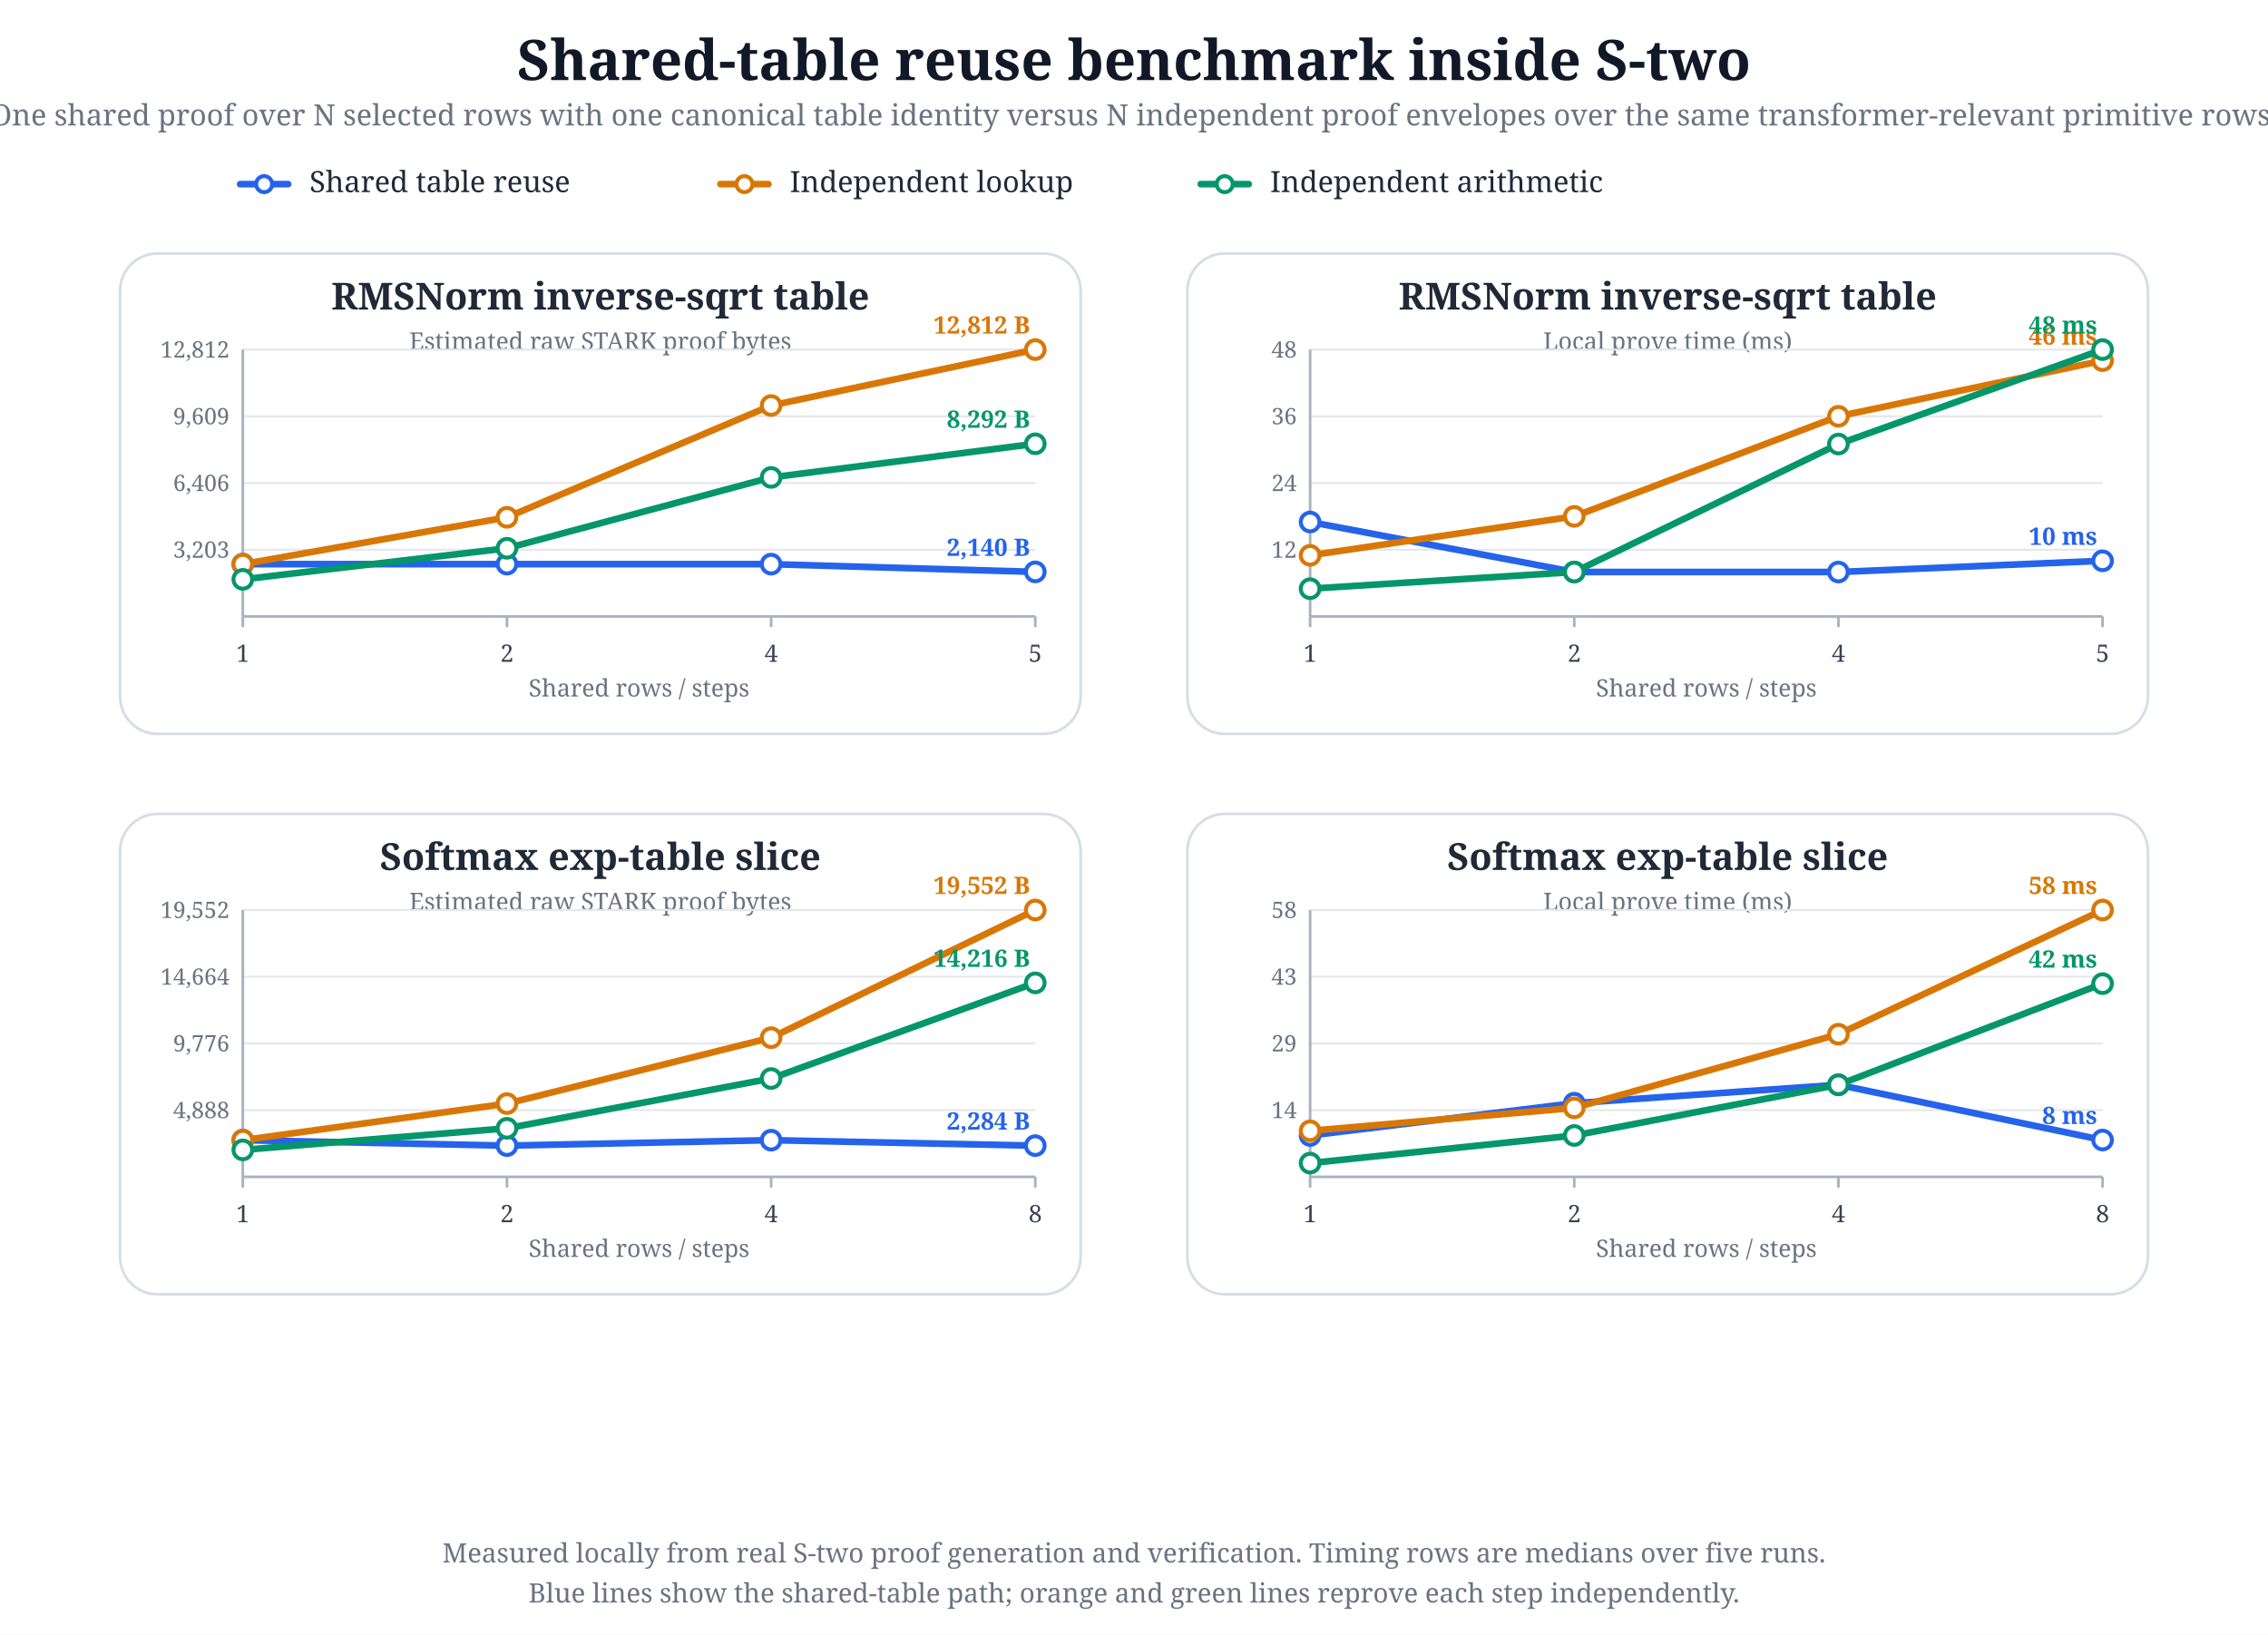
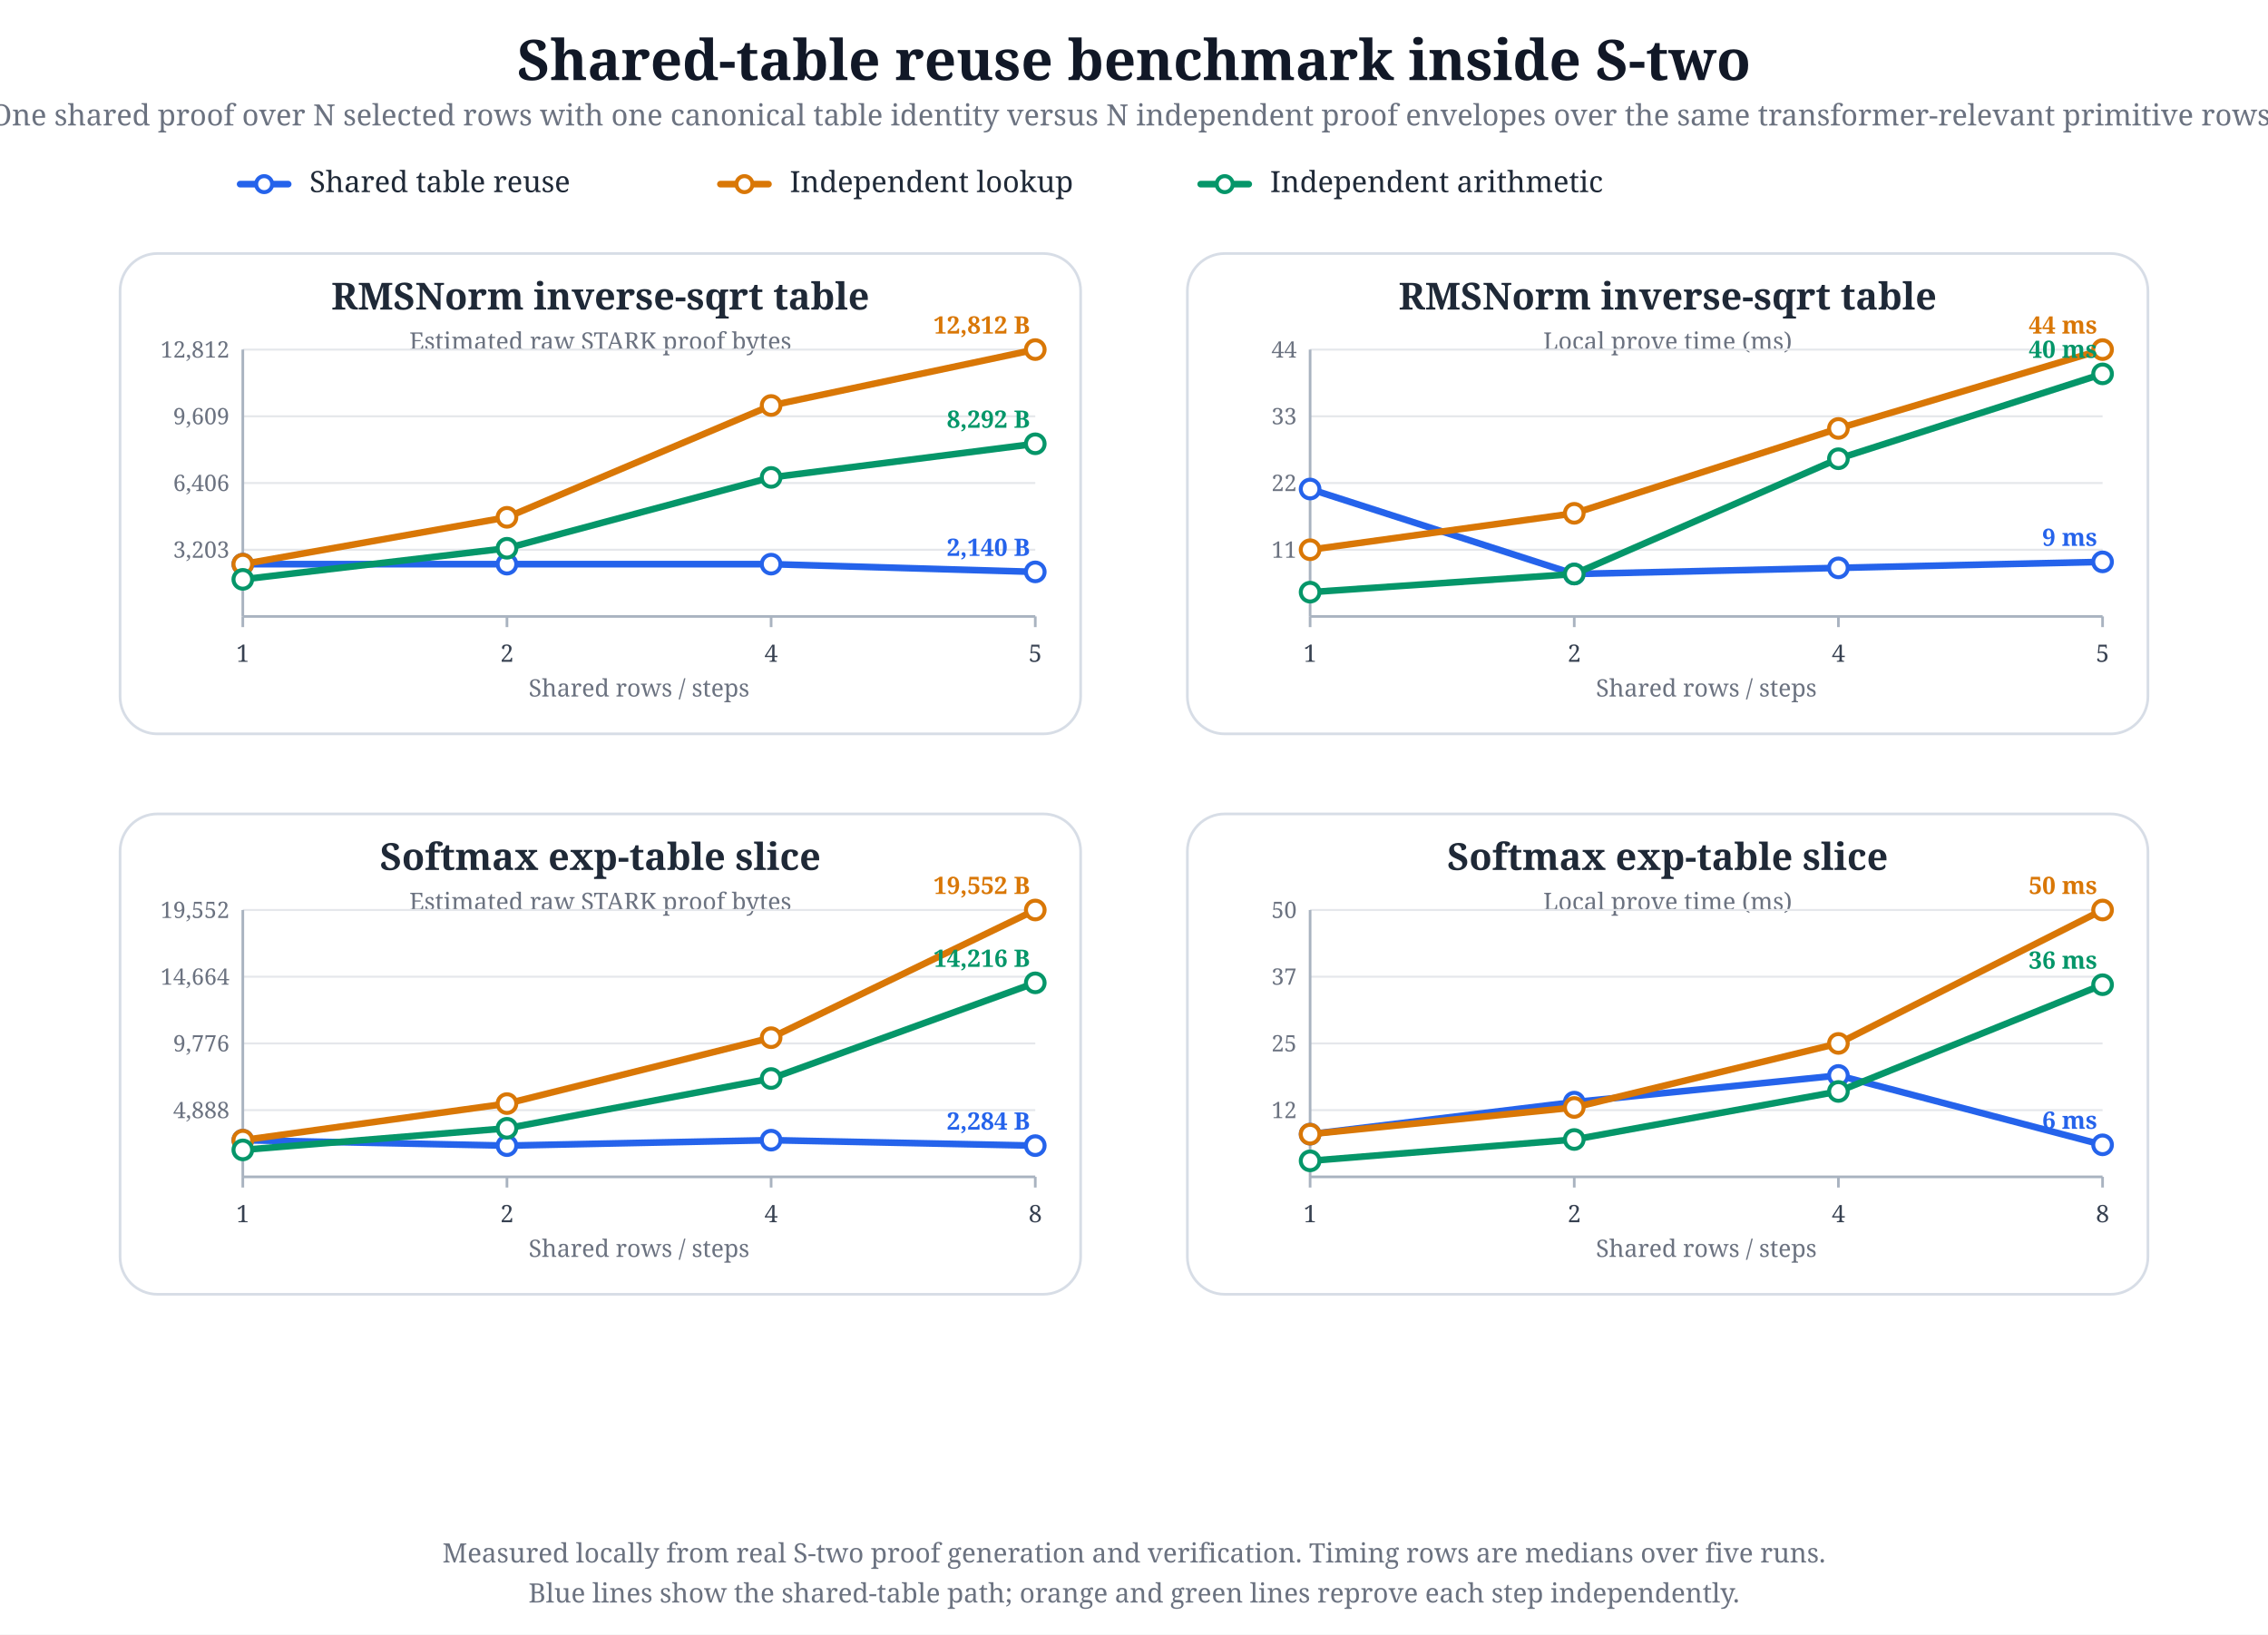
<svg xmlns="http://www.w3.org/2000/svg" width="1700" height="1225" viewBox="0 0 1700 1225">
  <rect width="100%" height="100%" fill="white" />
  <text x="850.0" y="60" text-anchor="middle" font-family="STIX Two Text, Georgia, serif" font-size="42" font-weight="700" fill="#111827">
    Shared-table reuse benchmark inside S-two
  </text>
  <text x="850.0" y="94" text-anchor="middle" font-family="STIX Two Text, Georgia, serif" font-size="22" fill="#6B7280">
    One shared proof over N selected rows with one canonical table identity versus N independent proof envelopes over the same transformer-relevant primitive rows.
  </text>
  <line x1="180" y1="138" x2="216" y2="138" stroke="#2563EB" stroke-width="5" stroke-linecap="round" />
  <circle cx="198" cy="138" r="6" fill="white" stroke="#2563EB" stroke-width="3" />
  <text x="232.0" y="144.0" text-anchor="start" font-family="STIX Two Text, Georgia, serif" font-size="22" font-weight="400" fill="#1F2937">Shared table reuse</text>
  <line x1="540" y1="138" x2="576" y2="138" stroke="#D97706" stroke-width="5" stroke-linecap="round" />
  <circle cx="558" cy="138" r="6" fill="white" stroke="#D97706" stroke-width="3" />
  <text x="592.0" y="144.0" text-anchor="start" font-family="STIX Two Text, Georgia, serif" font-size="22" font-weight="400" fill="#1F2937">Independent lookup</text>
  <line x1="900" y1="138" x2="936" y2="138" stroke="#059669" stroke-width="5" stroke-linecap="round" />
  <circle cx="918" cy="138" r="6" fill="white" stroke="#059669" stroke-width="3" />
  <text x="952.0" y="144.0" text-anchor="start" font-family="STIX Two Text, Georgia, serif" font-size="22" font-weight="400" fill="#1F2937">Independent arithmetic</text>
  <rect x="90" y="190" width="720" height="360" rx="28" fill="white" stroke="#D7DDE6" stroke-width="2" />
  <text x="450.0" y="232.0" text-anchor="middle" font-family="STIX Two Text, Georgia, serif" font-size="28" font-weight="600" fill="#1F2937">RMSNorm inverse-sqrt table</text>
  <text x="450.0" y="262.0" text-anchor="middle" font-family="STIX Two Text, Georgia, serif" font-size="18" font-weight="400" fill="#6B7280">Estimated raw STARK proof bytes</text>
  <line x1="182" y1="412.0" x2="776" y2="412.0" stroke="#E5E7EB" stroke-width="1.5" />
  <text x="172.0" y="418.0" text-anchor="end" font-family="STIX Two Text, Georgia, serif" font-size="17" font-weight="400" fill="#6B7280">3,203</text>
  <line x1="182" y1="362.0" x2="776" y2="362.0" stroke="#E5E7EB" stroke-width="1.5" />
  <text x="172.0" y="368.0" text-anchor="end" font-family="STIX Two Text, Georgia, serif" font-size="17" font-weight="400" fill="#6B7280">6,406</text>
  <line x1="182" y1="312.0" x2="776" y2="312.0" stroke="#E5E7EB" stroke-width="1.5" />
  <text x="172.0" y="318.0" text-anchor="end" font-family="STIX Two Text, Georgia, serif" font-size="17" font-weight="400" fill="#6B7280">9,609</text>
  <line x1="182" y1="262.0" x2="776" y2="262.0" stroke="#E5E7EB" stroke-width="1.5" />
  <text x="172.0" y="268.0" text-anchor="end" font-family="STIX Two Text, Georgia, serif" font-size="17" font-weight="400" fill="#6B7280">12,812</text>
  <line x1="182" y1="462" x2="776" y2="462" stroke="#A9B3C0" stroke-width="2" />
  <line x1="182" y1="262" x2="182" y2="462" stroke="#A9B3C0" stroke-width="2" />
  <line x1="182.0" y1="462" x2="182.0" y2="470" stroke="#A9B3C0" stroke-width="2" />
  <text x="182.0" y="496.0" text-anchor="middle" font-family="STIX Two Text, Georgia, serif" font-size="18" font-weight="400" fill="#374151">1</text>
  <line x1="380.0" y1="462" x2="380.0" y2="470" stroke="#A9B3C0" stroke-width="2" />
  <text x="380.0" y="496.0" text-anchor="middle" font-family="STIX Two Text, Georgia, serif" font-size="18" font-weight="400" fill="#374151">2</text>
  <line x1="578.0" y1="462" x2="578.0" y2="470" stroke="#A9B3C0" stroke-width="2" />
  <text x="578.0" y="496.0" text-anchor="middle" font-family="STIX Two Text, Georgia, serif" font-size="18" font-weight="400" fill="#374151">4</text>
  <line x1="776.0" y1="462" x2="776.0" y2="470" stroke="#A9B3C0" stroke-width="2" />
  <text x="776.0" y="496.0" text-anchor="middle" font-family="STIX Two Text, Georgia, serif" font-size="18" font-weight="400" fill="#374151">5</text>
  <text x="479.0" y="522.0" text-anchor="middle" font-family="STIX Two Text, Georgia, serif" font-size="18" font-weight="400" fill="#6B7280">Shared rows / steps</text>
  <path d="M 182.0 422.8 L 380.0 422.8 L 578.0 422.8 L 776.0 428.6" fill="none" stroke="#2563EB" stroke-width="5" stroke-linecap="round" stroke-linejoin="round" />
  <circle cx="182.0" cy="422.8" r="7" fill="white" stroke="#2563EB" stroke-width="3" />
  <circle cx="380.0" cy="422.8" r="7" fill="white" stroke="#2563EB" stroke-width="3" />
  <circle cx="578.0" cy="422.8" r="7" fill="white" stroke="#2563EB" stroke-width="3" />
  <circle cx="776.0" cy="428.6" r="7" fill="white" stroke="#2563EB" stroke-width="3" />
  <text x="772.0" y="416.6" text-anchor="end" font-family="STIX Two Text, Georgia, serif" font-size="18" font-weight="600" fill="#2563EB">2,140 B</text>
  <path d="M 182.0 422.8 L 380.0 387.7 L 578.0 303.9 L 776.0 262.0" fill="none" stroke="#D97706" stroke-width="5" stroke-linecap="round" stroke-linejoin="round" />
  <circle cx="182.0" cy="422.8" r="7" fill="white" stroke="#D97706" stroke-width="3" />
  <circle cx="380.0" cy="387.7" r="7" fill="white" stroke="#D97706" stroke-width="3" />
  <circle cx="578.0" cy="303.9" r="7" fill="white" stroke="#D97706" stroke-width="3" />
  <circle cx="776.0" cy="262.0" r="7" fill="white" stroke="#D97706" stroke-width="3" />
  <text x="772.0" y="250.0" text-anchor="end" font-family="STIX Two Text, Georgia, serif" font-size="18" font-weight="600" fill="#D97706">12,812 B</text>
  <path d="M 182.0 434.2 L 380.0 410.9 L 578.0 357.8 L 776.0 332.6" fill="none" stroke="#059669" stroke-width="5" stroke-linecap="round" stroke-linejoin="round" />
  <circle cx="182.0" cy="434.2" r="7" fill="white" stroke="#059669" stroke-width="3" />
  <circle cx="380.0" cy="410.9" r="7" fill="white" stroke="#059669" stroke-width="3" />
  <circle cx="578.0" cy="357.8" r="7" fill="white" stroke="#059669" stroke-width="3" />
  <circle cx="776.0" cy="332.6" r="7" fill="white" stroke="#059669" stroke-width="3" />
  <text x="772.0" y="320.6" text-anchor="end" font-family="STIX Two Text, Georgia, serif" font-size="18" font-weight="600" fill="#059669">8,292 B</text>
  <rect x="890" y="190" width="720" height="360" rx="28" fill="white" stroke="#D7DDE6" stroke-width="2" />
  <text x="1250.0" y="232.0" text-anchor="middle" font-family="STIX Two Text, Georgia, serif" font-size="28" font-weight="600" fill="#1F2937">RMSNorm inverse-sqrt table</text>
  <text x="1250.0" y="262.0" text-anchor="middle" font-family="STIX Two Text, Georgia, serif" font-size="18" font-weight="400" fill="#6B7280">Local prove time (ms)</text>
  <line x1="982" y1="412.0" x2="1576" y2="412.0" stroke="#E5E7EB" stroke-width="1.5" />
-   <text x="972.0" y="418.0" text-anchor="end" font-family="STIX Two Text, Georgia, serif" font-size="17" font-weight="400" fill="#6B7280">12</text>
+   <text x="972.0" y="418.0" text-anchor="end" font-family="STIX Two Text, Georgia, serif" font-size="17" font-weight="400" fill="#6B7280">11</text>
  <line x1="982" y1="362.0" x2="1576" y2="362.0" stroke="#E5E7EB" stroke-width="1.5" />
-   <text x="972.0" y="368.0" text-anchor="end" font-family="STIX Two Text, Georgia, serif" font-size="17" font-weight="400" fill="#6B7280">24</text>
+   <text x="972.0" y="368.0" text-anchor="end" font-family="STIX Two Text, Georgia, serif" font-size="17" font-weight="400" fill="#6B7280">22</text>
  <line x1="982" y1="312.0" x2="1576" y2="312.0" stroke="#E5E7EB" stroke-width="1.5" />
-   <text x="972.0" y="318.0" text-anchor="end" font-family="STIX Two Text, Georgia, serif" font-size="17" font-weight="400" fill="#6B7280">36</text>
+   <text x="972.0" y="318.0" text-anchor="end" font-family="STIX Two Text, Georgia, serif" font-size="17" font-weight="400" fill="#6B7280">33</text>
  <line x1="982" y1="262.0" x2="1576" y2="262.0" stroke="#E5E7EB" stroke-width="1.5" />
-   <text x="972.0" y="268.0" text-anchor="end" font-family="STIX Two Text, Georgia, serif" font-size="17" font-weight="400" fill="#6B7280">48</text>
+   <text x="972.0" y="268.0" text-anchor="end" font-family="STIX Two Text, Georgia, serif" font-size="17" font-weight="400" fill="#6B7280">44</text>
  <line x1="982" y1="462" x2="1576" y2="462" stroke="#A9B3C0" stroke-width="2" />
  <line x1="982" y1="262" x2="982" y2="462" stroke="#A9B3C0" stroke-width="2" />
  <line x1="982.0" y1="462" x2="982.0" y2="470" stroke="#A9B3C0" stroke-width="2" />
  <text x="982.0" y="496.0" text-anchor="middle" font-family="STIX Two Text, Georgia, serif" font-size="18" font-weight="400" fill="#374151">1</text>
  <line x1="1180.0" y1="462" x2="1180.0" y2="470" stroke="#A9B3C0" stroke-width="2" />
  <text x="1180.0" y="496.0" text-anchor="middle" font-family="STIX Two Text, Georgia, serif" font-size="18" font-weight="400" fill="#374151">2</text>
  <line x1="1378.0" y1="462" x2="1378.0" y2="470" stroke="#A9B3C0" stroke-width="2" />
  <text x="1378.0" y="496.0" text-anchor="middle" font-family="STIX Two Text, Georgia, serif" font-size="18" font-weight="400" fill="#374151">4</text>
  <line x1="1576.0" y1="462" x2="1576.0" y2="470" stroke="#A9B3C0" stroke-width="2" />
  <text x="1576.0" y="496.0" text-anchor="middle" font-family="STIX Two Text, Georgia, serif" font-size="18" font-weight="400" fill="#374151">5</text>
  <text x="1279.0" y="522.0" text-anchor="middle" font-family="STIX Two Text, Georgia, serif" font-size="18" font-weight="400" fill="#6B7280">Shared rows / steps</text>
-   <path d="M 982.0 391.2 L 1180.0 428.7 L 1378.0 428.7 L 1576.0 420.3" fill="none" stroke="#2563EB" stroke-width="5" stroke-linecap="round" stroke-linejoin="round" />
-   <circle cx="982.0" cy="391.2" r="7" fill="white" stroke="#2563EB" stroke-width="3" />
-   <circle cx="1180.0" cy="428.7" r="7" fill="white" stroke="#2563EB" stroke-width="3" />
-   <circle cx="1378.0" cy="428.7" r="7" fill="white" stroke="#2563EB" stroke-width="3" />
-   <circle cx="1576.0" cy="420.3" r="7" fill="white" stroke="#2563EB" stroke-width="3" />
-   <text x="1572.0" y="408.3" text-anchor="end" font-family="STIX Two Text, Georgia, serif" font-size="18" font-weight="600" fill="#2563EB">10 ms</text>
-   <path d="M 982.0 416.2 L 1180.0 387.0 L 1378.0 312.0 L 1576.0 270.3" fill="none" stroke="#D97706" stroke-width="5" stroke-linecap="round" stroke-linejoin="round" />
-   <circle cx="982.0" cy="416.2" r="7" fill="white" stroke="#D97706" stroke-width="3" />
-   <circle cx="1180.0" cy="387.0" r="7" fill="white" stroke="#D97706" stroke-width="3" />
-   <circle cx="1378.0" cy="312.0" r="7" fill="white" stroke="#D97706" stroke-width="3" />
-   <circle cx="1576.0" cy="270.3" r="7" fill="white" stroke="#D97706" stroke-width="3" />
-   <text x="1572.0" y="258.3" text-anchor="end" font-family="STIX Two Text, Georgia, serif" font-size="18" font-weight="600" fill="#D97706">46 ms</text>
-   <path d="M 982.0 441.2 L 1180.0 428.7 L 1378.0 332.8 L 1576.0 262.0" fill="none" stroke="#059669" stroke-width="5" stroke-linecap="round" stroke-linejoin="round" />
-   <circle cx="982.0" cy="441.2" r="7" fill="white" stroke="#059669" stroke-width="3" />
-   <circle cx="1180.0" cy="428.7" r="7" fill="white" stroke="#059669" stroke-width="3" />
-   <circle cx="1378.0" cy="332.8" r="7" fill="white" stroke="#059669" stroke-width="3" />
-   <circle cx="1576.0" cy="262.0" r="7" fill="white" stroke="#059669" stroke-width="3" />
-   <text x="1572.0" y="250.0" text-anchor="end" font-family="STIX Two Text, Georgia, serif" font-size="18" font-weight="600" fill="#059669">48 ms</text>
+   <path d="M 982.0 366.5 L 1180.0 430.2 L 1378.0 425.6 L 1576.0 421.1" fill="none" stroke="#2563EB" stroke-width="5" stroke-linecap="round" stroke-linejoin="round" />
+   <circle cx="982.0" cy="366.5" r="7" fill="white" stroke="#2563EB" stroke-width="3" />
+   <circle cx="1180.0" cy="430.2" r="7" fill="white" stroke="#2563EB" stroke-width="3" />
+   <circle cx="1378.0" cy="425.6" r="7" fill="white" stroke="#2563EB" stroke-width="3" />
+   <circle cx="1576.0" cy="421.1" r="7" fill="white" stroke="#2563EB" stroke-width="3" />
+   <text x="1572.0" y="409.1" text-anchor="end" font-family="STIX Two Text, Georgia, serif" font-size="18" font-weight="600" fill="#2563EB">9 ms</text>
+   <path d="M 982.0 412.0 L 1180.0 384.7 L 1378.0 321.1 L 1576.0 262.0" fill="none" stroke="#D97706" stroke-width="5" stroke-linecap="round" stroke-linejoin="round" />
+   <circle cx="982.0" cy="412.0" r="7" fill="white" stroke="#D97706" stroke-width="3" />
+   <circle cx="1180.0" cy="384.7" r="7" fill="white" stroke="#D97706" stroke-width="3" />
+   <circle cx="1378.0" cy="321.1" r="7" fill="white" stroke="#D97706" stroke-width="3" />
+   <circle cx="1576.0" cy="262.0" r="7" fill="white" stroke="#D97706" stroke-width="3" />
+   <text x="1572.0" y="250.0" text-anchor="end" font-family="STIX Two Text, Georgia, serif" font-size="18" font-weight="600" fill="#D97706">44 ms</text>
+   <path d="M 982.0 443.8 L 1180.0 430.2 L 1378.0 343.8 L 1576.0 280.2" fill="none" stroke="#059669" stroke-width="5" stroke-linecap="round" stroke-linejoin="round" />
+   <circle cx="982.0" cy="443.8" r="7" fill="white" stroke="#059669" stroke-width="3" />
+   <circle cx="1180.0" cy="430.2" r="7" fill="white" stroke="#059669" stroke-width="3" />
+   <circle cx="1378.0" cy="343.8" r="7" fill="white" stroke="#059669" stroke-width="3" />
+   <circle cx="1576.0" cy="280.2" r="7" fill="white" stroke="#059669" stroke-width="3" />
+   <text x="1572.0" y="268.2" text-anchor="end" font-family="STIX Two Text, Georgia, serif" font-size="18" font-weight="600" fill="#059669">40 ms</text>
  <rect x="90" y="610" width="720" height="360" rx="28" fill="white" stroke="#D7DDE6" stroke-width="2" />
  <text x="450.0" y="652.0" text-anchor="middle" font-family="STIX Two Text, Georgia, serif" font-size="28" font-weight="600" fill="#1F2937">Softmax exp-table slice</text>
  <text x="450.0" y="682.0" text-anchor="middle" font-family="STIX Two Text, Georgia, serif" font-size="18" font-weight="400" fill="#6B7280">Estimated raw STARK proof bytes</text>
  <line x1="182" y1="832.0" x2="776" y2="832.0" stroke="#E5E7EB" stroke-width="1.5" />
  <text x="172.0" y="838.0" text-anchor="end" font-family="STIX Two Text, Georgia, serif" font-size="17" font-weight="400" fill="#6B7280">4,888</text>
  <line x1="182" y1="782.0" x2="776" y2="782.0" stroke="#E5E7EB" stroke-width="1.5" />
  <text x="172.0" y="788.0" text-anchor="end" font-family="STIX Two Text, Georgia, serif" font-size="17" font-weight="400" fill="#6B7280">9,776</text>
  <line x1="182" y1="732.0" x2="776" y2="732.0" stroke="#E5E7EB" stroke-width="1.5" />
  <text x="172.0" y="738.0" text-anchor="end" font-family="STIX Two Text, Georgia, serif" font-size="17" font-weight="400" fill="#6B7280">14,664</text>
  <line x1="182" y1="682.0" x2="776" y2="682.0" stroke="#E5E7EB" stroke-width="1.5" />
  <text x="172.0" y="688.0" text-anchor="end" font-family="STIX Two Text, Georgia, serif" font-size="17" font-weight="400" fill="#6B7280">19,552</text>
  <line x1="182" y1="882" x2="776" y2="882" stroke="#A9B3C0" stroke-width="2" />
  <line x1="182" y1="682" x2="182" y2="882" stroke="#A9B3C0" stroke-width="2" />
  <line x1="182.0" y1="882" x2="182.0" y2="890" stroke="#A9B3C0" stroke-width="2" />
  <text x="182.0" y="916.0" text-anchor="middle" font-family="STIX Two Text, Georgia, serif" font-size="18" font-weight="400" fill="#374151">1</text>
  <line x1="380.0" y1="882" x2="380.0" y2="890" stroke="#A9B3C0" stroke-width="2" />
  <text x="380.0" y="916.0" text-anchor="middle" font-family="STIX Two Text, Georgia, serif" font-size="18" font-weight="400" fill="#374151">2</text>
  <line x1="578.0" y1="882" x2="578.0" y2="890" stroke="#A9B3C0" stroke-width="2" />
  <text x="578.0" y="916.0" text-anchor="middle" font-family="STIX Two Text, Georgia, serif" font-size="18" font-weight="400" fill="#374151">4</text>
  <line x1="776.0" y1="882" x2="776.0" y2="890" stroke="#A9B3C0" stroke-width="2" />
  <text x="776.0" y="916.0" text-anchor="middle" font-family="STIX Two Text, Georgia, serif" font-size="18" font-weight="400" fill="#374151">8</text>
  <text x="479.0" y="942.0" text-anchor="middle" font-family="STIX Two Text, Georgia, serif" font-size="18" font-weight="400" fill="#6B7280">Shared rows / steps</text>
  <path d="M 182.0 854.5 L 380.0 858.6 L 578.0 854.5 L 776.0 858.6" fill="none" stroke="#2563EB" stroke-width="5" stroke-linecap="round" stroke-linejoin="round" />
  <circle cx="182.0" cy="854.5" r="7" fill="white" stroke="#2563EB" stroke-width="3" />
  <circle cx="380.0" cy="858.6" r="7" fill="white" stroke="#2563EB" stroke-width="3" />
  <circle cx="578.0" cy="854.5" r="7" fill="white" stroke="#2563EB" stroke-width="3" />
  <circle cx="776.0" cy="858.6" r="7" fill="white" stroke="#2563EB" stroke-width="3" />
  <text x="772.0" y="846.6" text-anchor="end" font-family="STIX Two Text, Georgia, serif" font-size="18" font-weight="600" fill="#2563EB">2,284 B</text>
  <path d="M 182.0 854.5 L 380.0 827.1 L 578.0 777.7 L 776.0 682.0" fill="none" stroke="#D97706" stroke-width="5" stroke-linecap="round" stroke-linejoin="round" />
  <circle cx="182.0" cy="854.5" r="7" fill="white" stroke="#D97706" stroke-width="3" />
  <circle cx="380.0" cy="827.1" r="7" fill="white" stroke="#D97706" stroke-width="3" />
  <circle cx="578.0" cy="777.7" r="7" fill="white" stroke="#D97706" stroke-width="3" />
  <circle cx="776.0" cy="682.0" r="7" fill="white" stroke="#D97706" stroke-width="3" />
  <text x="772.0" y="670.0" text-anchor="end" font-family="STIX Two Text, Georgia, serif" font-size="18" font-weight="600" fill="#D97706">19,552 B</text>
  <path d="M 182.0 861.8 L 380.0 845.6 L 578.0 808.3 L 776.0 736.6" fill="none" stroke="#059669" stroke-width="5" stroke-linecap="round" stroke-linejoin="round" />
  <circle cx="182.0" cy="861.8" r="7" fill="white" stroke="#059669" stroke-width="3" />
  <circle cx="380.0" cy="845.6" r="7" fill="white" stroke="#059669" stroke-width="3" />
  <circle cx="578.0" cy="808.3" r="7" fill="white" stroke="#059669" stroke-width="3" />
  <circle cx="776.0" cy="736.6" r="7" fill="white" stroke="#059669" stroke-width="3" />
  <text x="772.0" y="724.6" text-anchor="end" font-family="STIX Two Text, Georgia, serif" font-size="18" font-weight="600" fill="#059669">14,216 B</text>
  <rect x="890" y="610" width="720" height="360" rx="28" fill="white" stroke="#D7DDE6" stroke-width="2" />
  <text x="1250.0" y="652.0" text-anchor="middle" font-family="STIX Two Text, Georgia, serif" font-size="28" font-weight="600" fill="#1F2937">Softmax exp-table slice</text>
  <text x="1250.0" y="682.0" text-anchor="middle" font-family="STIX Two Text, Georgia, serif" font-size="18" font-weight="400" fill="#6B7280">Local prove time (ms)</text>
  <line x1="982" y1="832.0" x2="1576" y2="832.0" stroke="#E5E7EB" stroke-width="1.5" />
-   <text x="972.0" y="838.0" text-anchor="end" font-family="STIX Two Text, Georgia, serif" font-size="17" font-weight="400" fill="#6B7280">14</text>
+   <text x="972.0" y="838.0" text-anchor="end" font-family="STIX Two Text, Georgia, serif" font-size="17" font-weight="400" fill="#6B7280">12</text>
  <line x1="982" y1="782.0" x2="1576" y2="782.0" stroke="#E5E7EB" stroke-width="1.5" />
-   <text x="972.0" y="788.0" text-anchor="end" font-family="STIX Two Text, Georgia, serif" font-size="17" font-weight="400" fill="#6B7280">29</text>
+   <text x="972.0" y="788.0" text-anchor="end" font-family="STIX Two Text, Georgia, serif" font-size="17" font-weight="400" fill="#6B7280">25</text>
  <line x1="982" y1="732.0" x2="1576" y2="732.0" stroke="#E5E7EB" stroke-width="1.5" />
-   <text x="972.0" y="738.0" text-anchor="end" font-family="STIX Two Text, Georgia, serif" font-size="17" font-weight="400" fill="#6B7280">43</text>
+   <text x="972.0" y="738.0" text-anchor="end" font-family="STIX Two Text, Georgia, serif" font-size="17" font-weight="400" fill="#6B7280">37</text>
  <line x1="982" y1="682.0" x2="1576" y2="682.0" stroke="#E5E7EB" stroke-width="1.5" />
-   <text x="972.0" y="688.0" text-anchor="end" font-family="STIX Two Text, Georgia, serif" font-size="17" font-weight="400" fill="#6B7280">58</text>
+   <text x="972.0" y="688.0" text-anchor="end" font-family="STIX Two Text, Georgia, serif" font-size="17" font-weight="400" fill="#6B7280">50</text>
  <line x1="982" y1="882" x2="1576" y2="882" stroke="#A9B3C0" stroke-width="2" />
  <line x1="982" y1="682" x2="982" y2="882" stroke="#A9B3C0" stroke-width="2" />
  <line x1="982.0" y1="882" x2="982.0" y2="890" stroke="#A9B3C0" stroke-width="2" />
  <text x="982.0" y="916.0" text-anchor="middle" font-family="STIX Two Text, Georgia, serif" font-size="18" font-weight="400" fill="#374151">1</text>
  <line x1="1180.0" y1="882" x2="1180.0" y2="890" stroke="#A9B3C0" stroke-width="2" />
  <text x="1180.0" y="916.0" text-anchor="middle" font-family="STIX Two Text, Georgia, serif" font-size="18" font-weight="400" fill="#374151">2</text>
  <line x1="1378.0" y1="882" x2="1378.0" y2="890" stroke="#A9B3C0" stroke-width="2" />
  <text x="1378.0" y="916.0" text-anchor="middle" font-family="STIX Two Text, Georgia, serif" font-size="18" font-weight="400" fill="#374151">4</text>
  <line x1="1576.0" y1="882" x2="1576.0" y2="890" stroke="#A9B3C0" stroke-width="2" />
  <text x="1576.0" y="916.0" text-anchor="middle" font-family="STIX Two Text, Georgia, serif" font-size="18" font-weight="400" fill="#374151">8</text>
  <text x="1279.0" y="942.0" text-anchor="middle" font-family="STIX Two Text, Georgia, serif" font-size="18" font-weight="400" fill="#6B7280">Shared rows / steps</text>
-   <path d="M 982.0 851.0 L 1180.0 826.8 L 1378.0 813.0 L 1576.0 854.4" fill="none" stroke="#2563EB" stroke-width="5" stroke-linecap="round" stroke-linejoin="round" />
-   <circle cx="982.0" cy="851.0" r="7" fill="white" stroke="#2563EB" stroke-width="3" />
-   <circle cx="1180.0" cy="826.8" r="7" fill="white" stroke="#2563EB" stroke-width="3" />
-   <circle cx="1378.0" cy="813.0" r="7" fill="white" stroke="#2563EB" stroke-width="3" />
-   <circle cx="1576.0" cy="854.4" r="7" fill="white" stroke="#2563EB" stroke-width="3" />
-   <text x="1572.0" y="842.4" text-anchor="end" font-family="STIX Two Text, Georgia, serif" font-size="18" font-weight="600" fill="#2563EB">8 ms</text>
-   <path d="M 982.0 847.5 L 1180.0 830.3 L 1378.0 775.1 L 1576.0 682.0" fill="none" stroke="#D97706" stroke-width="5" stroke-linecap="round" stroke-linejoin="round" />
-   <circle cx="982.0" cy="847.5" r="7" fill="white" stroke="#D97706" stroke-width="3" />
-   <circle cx="1180.0" cy="830.3" r="7" fill="white" stroke="#D97706" stroke-width="3" />
-   <circle cx="1378.0" cy="775.1" r="7" fill="white" stroke="#D97706" stroke-width="3" />
+   <path d="M 982.0 850.0 L 1180.0 826.0 L 1378.0 806.0 L 1576.0 858.0" fill="none" stroke="#2563EB" stroke-width="5" stroke-linecap="round" stroke-linejoin="round" />
+   <circle cx="982.0" cy="850.0" r="7" fill="white" stroke="#2563EB" stroke-width="3" />
+   <circle cx="1180.0" cy="826.0" r="7" fill="white" stroke="#2563EB" stroke-width="3" />
+   <circle cx="1378.0" cy="806.0" r="7" fill="white" stroke="#2563EB" stroke-width="3" />
+   <circle cx="1576.0" cy="858.0" r="7" fill="white" stroke="#2563EB" stroke-width="3" />
+   <text x="1572.0" y="846.0" text-anchor="end" font-family="STIX Two Text, Georgia, serif" font-size="18" font-weight="600" fill="#2563EB">6 ms</text>
+   <path d="M 982.0 850.0 L 1180.0 830.0 L 1378.0 782.0 L 1576.0 682.0" fill="none" stroke="#D97706" stroke-width="5" stroke-linecap="round" stroke-linejoin="round" />
+   <circle cx="982.0" cy="850.0" r="7" fill="white" stroke="#D97706" stroke-width="3" />
+   <circle cx="1180.0" cy="830.0" r="7" fill="white" stroke="#D97706" stroke-width="3" />
+   <circle cx="1378.0" cy="782.0" r="7" fill="white" stroke="#D97706" stroke-width="3" />
  <circle cx="1576.0" cy="682.0" r="7" fill="white" stroke="#D97706" stroke-width="3" />
-   <text x="1572.0" y="670.0" text-anchor="end" font-family="STIX Two Text, Georgia, serif" font-size="18" font-weight="600" fill="#D97706">58 ms</text>
-   <path d="M 982.0 871.7 L 1180.0 851.0 L 1378.0 813.0 L 1576.0 737.2" fill="none" stroke="#059669" stroke-width="5" stroke-linecap="round" stroke-linejoin="round" />
-   <circle cx="982.0" cy="871.7" r="7" fill="white" stroke="#059669" stroke-width="3" />
-   <circle cx="1180.0" cy="851.0" r="7" fill="white" stroke="#059669" stroke-width="3" />
-   <circle cx="1378.0" cy="813.0" r="7" fill="white" stroke="#059669" stroke-width="3" />
-   <circle cx="1576.0" cy="737.2" r="7" fill="white" stroke="#059669" stroke-width="3" />
-   <text x="1572.0" y="725.2" text-anchor="end" font-family="STIX Two Text, Georgia, serif" font-size="18" font-weight="600" fill="#059669">42 ms</text>
+   <text x="1572.0" y="670.0" text-anchor="end" font-family="STIX Two Text, Georgia, serif" font-size="18" font-weight="600" fill="#D97706">50 ms</text>
+   <path d="M 982.0 870.0 L 1180.0 854.0 L 1378.0 818.0 L 1576.0 738.0" fill="none" stroke="#059669" stroke-width="5" stroke-linecap="round" stroke-linejoin="round" />
+   <circle cx="982.0" cy="870.0" r="7" fill="white" stroke="#059669" stroke-width="3" />
+   <circle cx="1180.0" cy="854.0" r="7" fill="white" stroke="#059669" stroke-width="3" />
+   <circle cx="1378.0" cy="818.0" r="7" fill="white" stroke="#059669" stroke-width="3" />
+   <circle cx="1576.0" cy="738.0" r="7" fill="white" stroke="#059669" stroke-width="3" />
+   <text x="1572.0" y="726.0" text-anchor="end" font-family="STIX Two Text, Georgia, serif" font-size="18" font-weight="600" fill="#059669">36 ms</text>
  <text x="850.0" y="1171" text-anchor="middle" font-family="STIX Two Text, Georgia, serif" font-size="20" fill="#6B7280">
    Measured locally from real S-two proof generation and verification. Timing rows are medians over five runs.
  </text>
  <text x="850.0" y="1201" text-anchor="middle" font-family="STIX Two Text, Georgia, serif" font-size="20" fill="#6B7280">
    Blue lines show the shared-table path; orange and green lines reprove each step independently.
  </text>
</svg>
